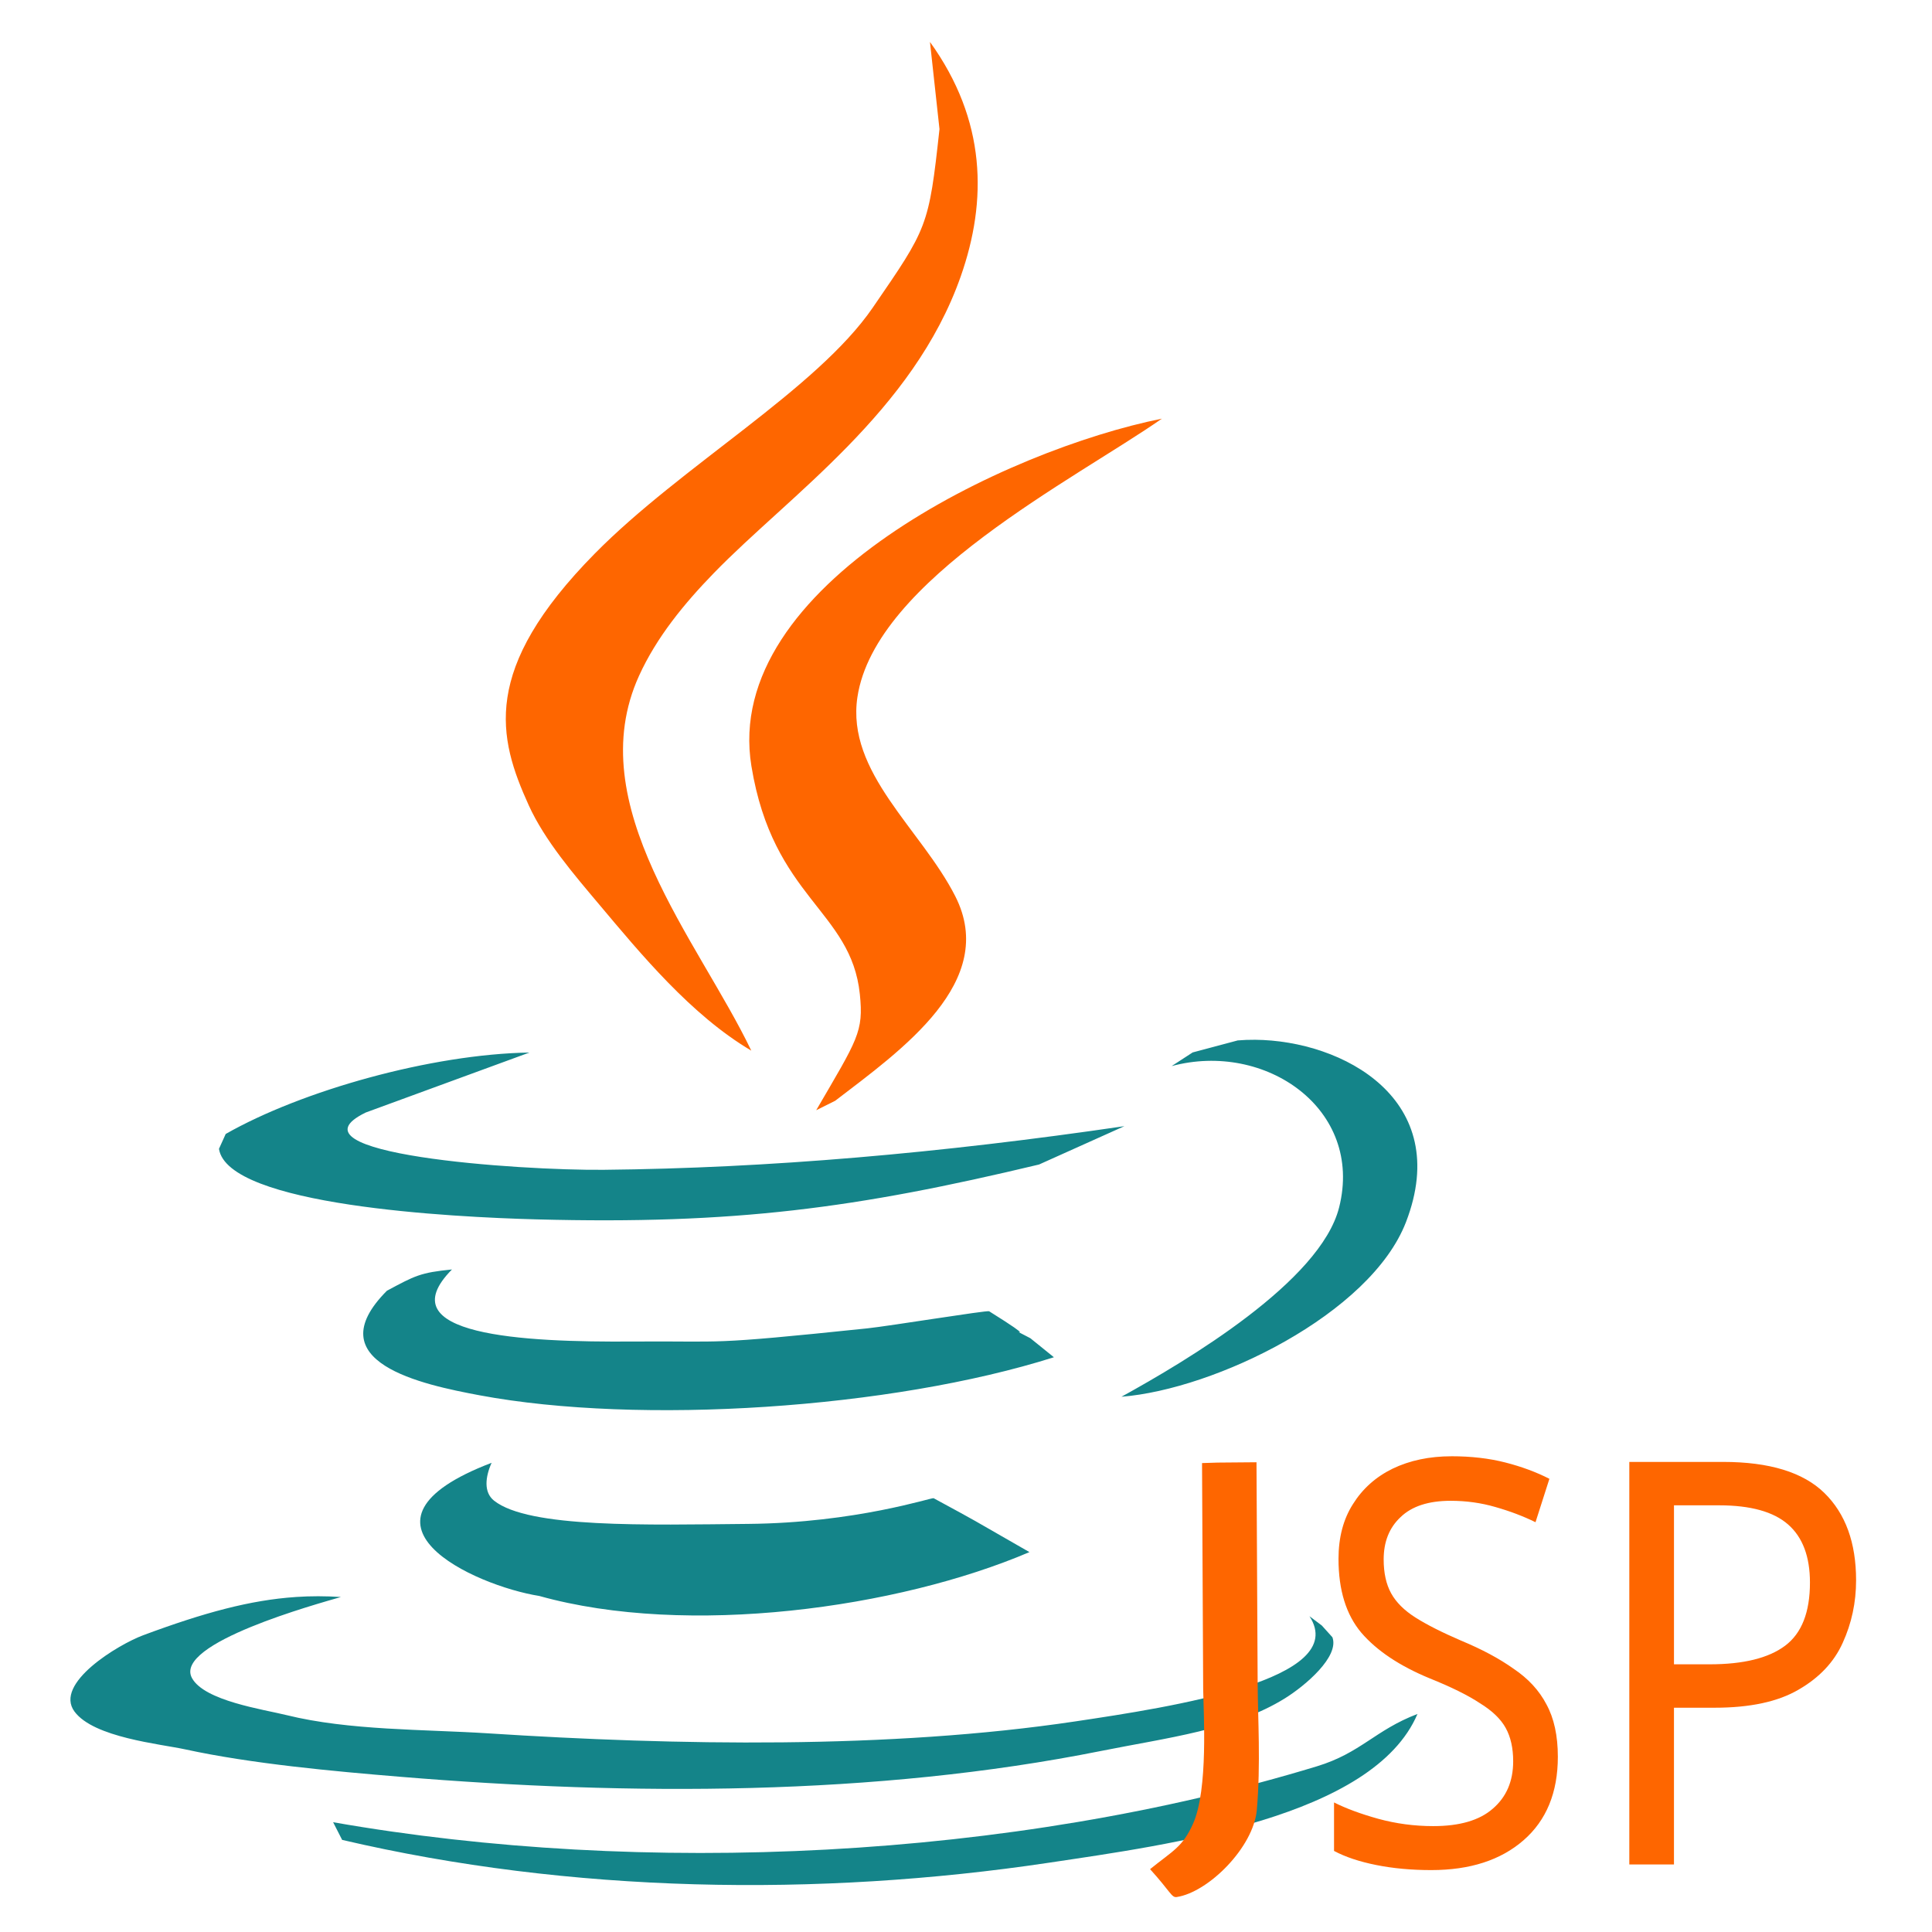
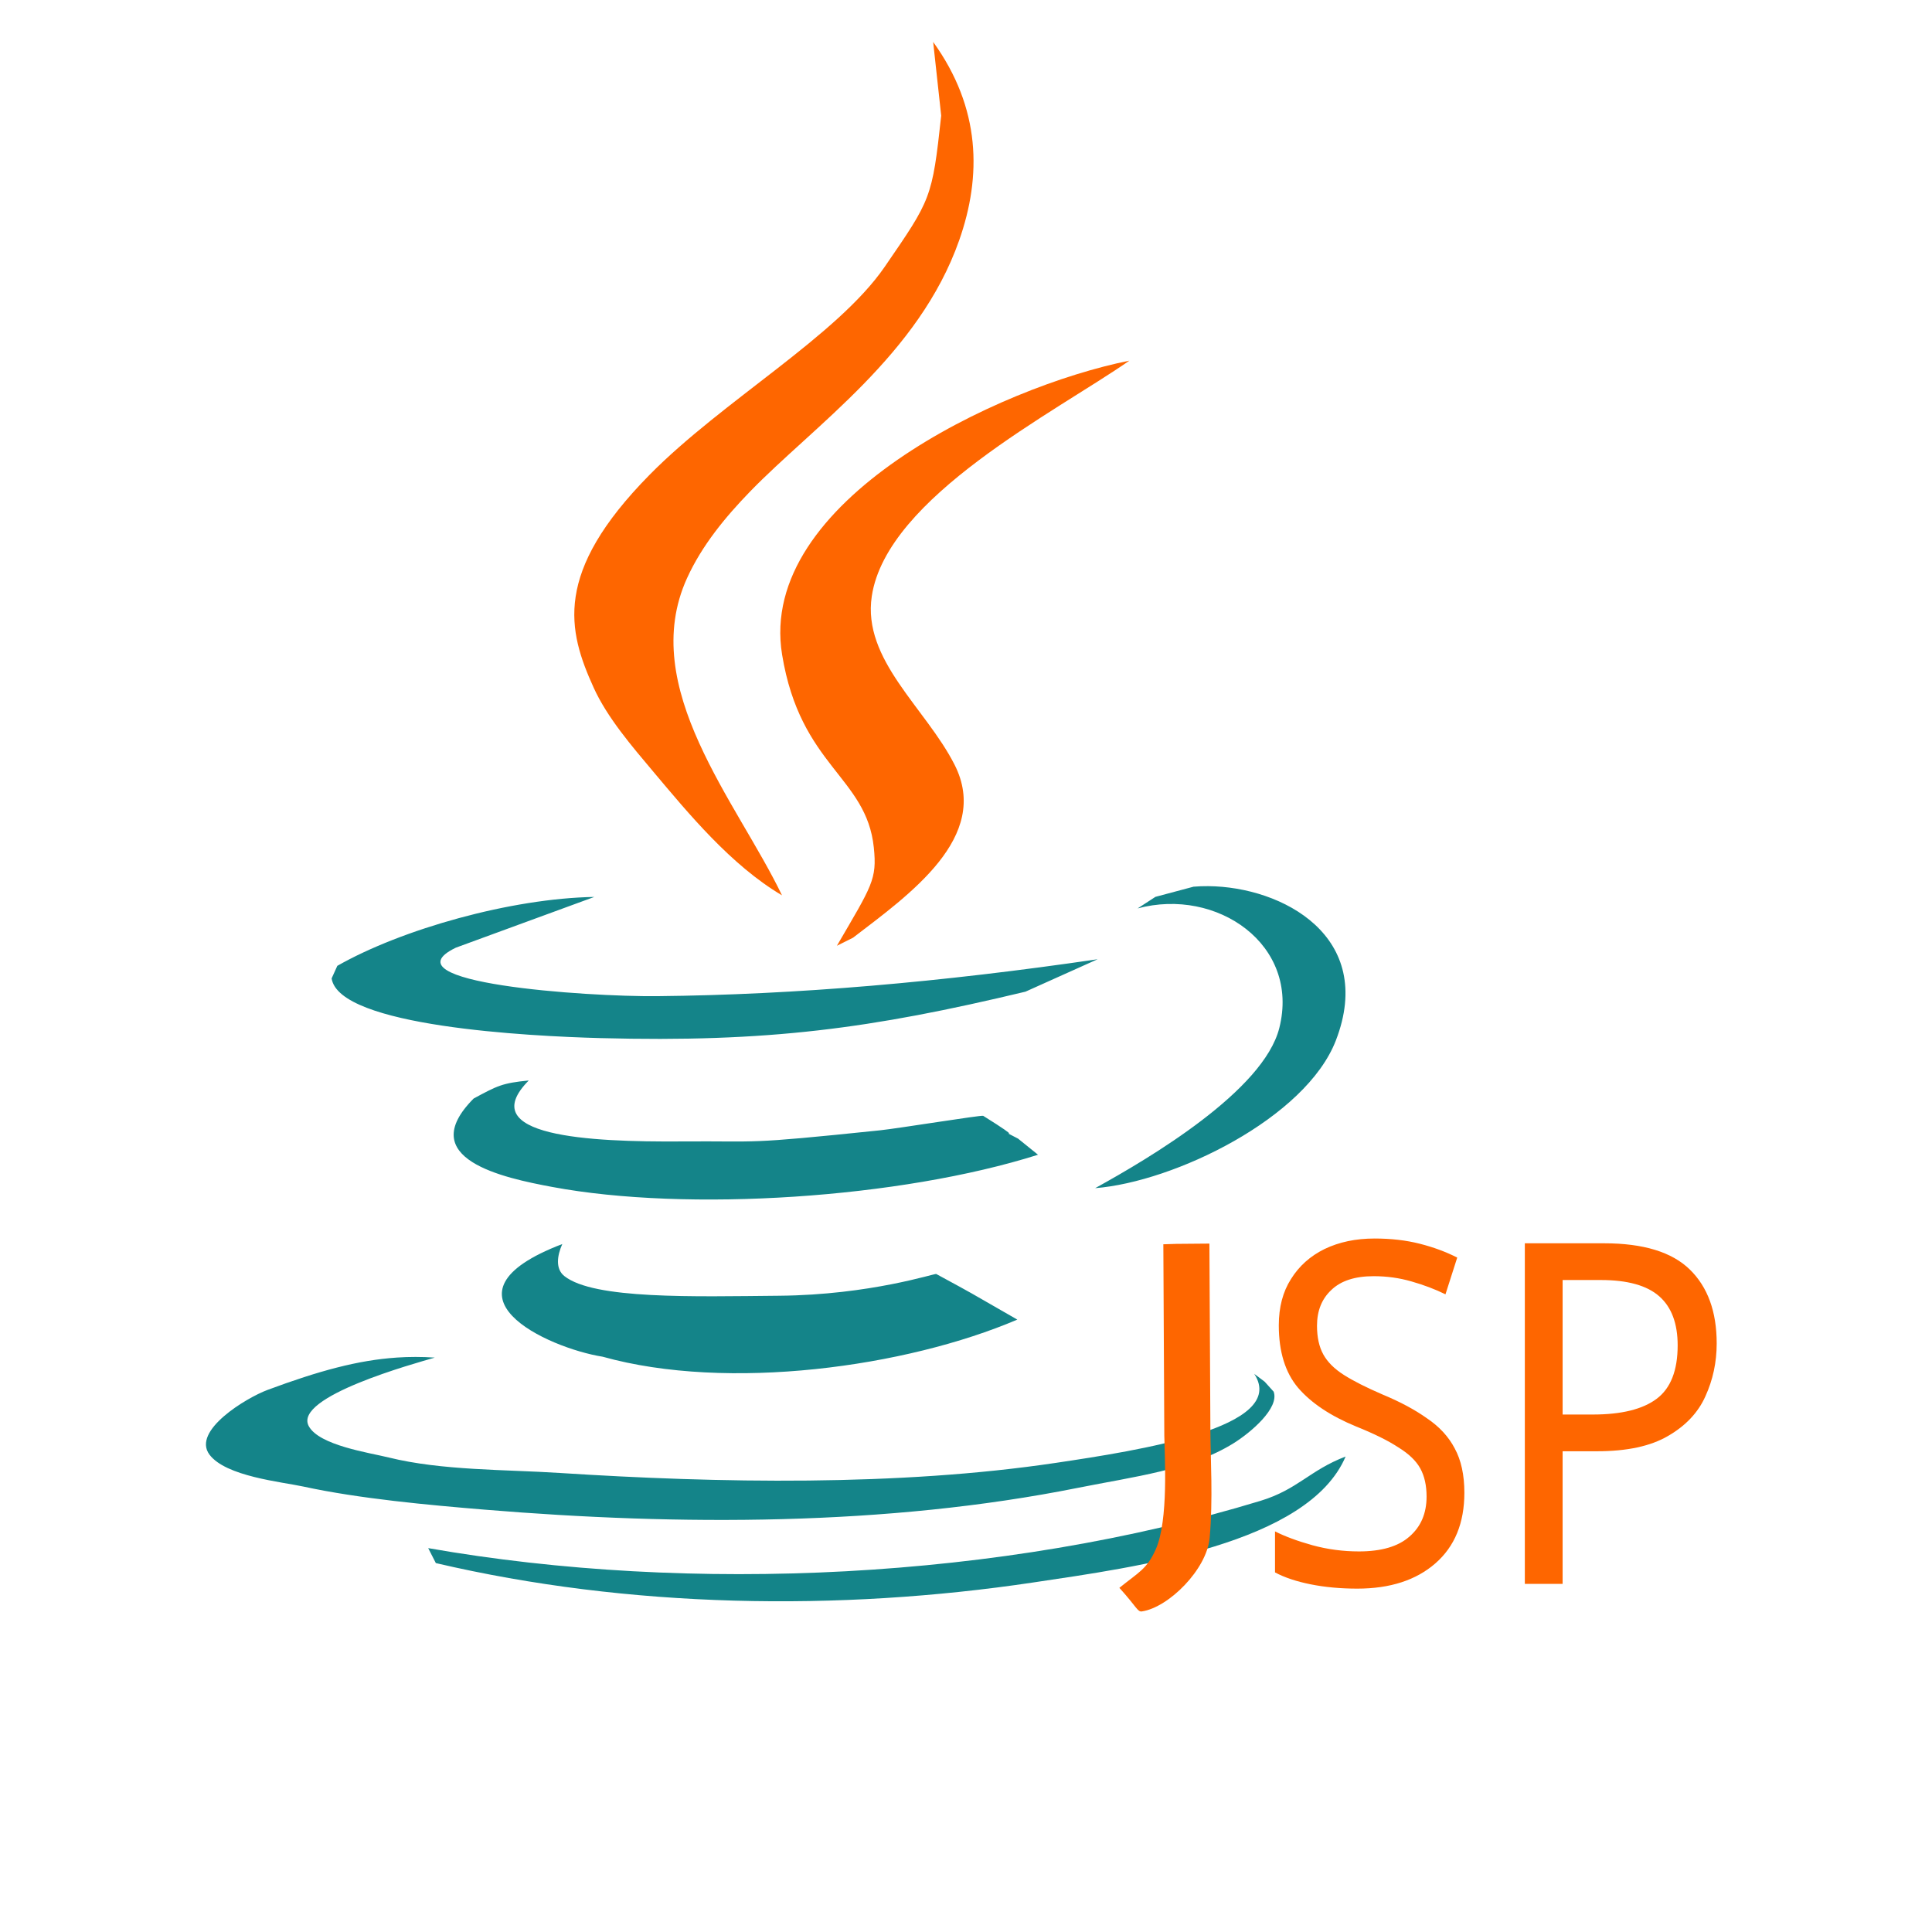
<svg xmlns="http://www.w3.org/2000/svg" version="1.1" id="svg1" width="128" height="128" viewBox="0 0 200 200">
  <defs id="defs1" />
-   <g id="g1" transform="translate(-0.267227,-3.000231)">
+   <g id="g1" transform="matrix(0.8460409,0,0,0.8460409,14.92565,-1.870077)">
    <path id="path1" style="display:inline;fill:#148489;fill-opacity:1;stroke:none" d="m 130.184,110.638 c -0.608,-0.005 -1.205,0.017 -1.787,0.066 l -4.665,1.244 -2.178,1.414 c 9.692,-2.609 19.908,4.434 17.338,14.631 -1.935,7.68 -15.82,15.898 -22.532,19.598 9.687,-0.767 25.78,-8.565 29.453,-18.077 4.897,-12.682 -6.507,-18.803 -15.629,-18.877 z m -75.107,1.32 c -10.17,0.165 -23.578,3.946 -31.445,8.43 l -0.697,1.539 c 0.896,5.885 24.142,7.072 32.883,7.303 20.475,0.541 33.094,-1.151 52.011,-5.68 l 8.834,-3.969 c -19.067,2.798 -36.869,4.35 -53.897,4.517 -8.751,0.086 -33.487,-1.636 -24.633,-5.932 z m -8.022,22.457 c -3.275,0.323 -3.833,0.646 -6.735,2.203 -7.377,7.407 3.69,9.717 9.582,10.82 16.572,3.102 42.648,1.396 59.465,-3.936 l -2.438,-1.97 c -0.935,-0.484 -1.187,-0.61 -1.217,-0.633 v -0.002 h 0.003 0.003 0.003 c 0.022,0.004 0.089,0.023 0.113,0.014 l 0.003,-0.002 h 0.002 v -0.003 h 0.003 v -0.002 -0.002 -0.002 -0.003 -0.002 -0.003 c -0.017,-0.083 -0.514,-0.485 -3.182,-2.152 -0.191,-0.119 -10.394,1.541 -12.613,1.772 -16.958,1.765 -14.365,1.291 -24.262,1.363 -11.394,0.083 -25.504,-0.62 -18.729,-7.461 z m 4.103,20.014 c -16.155,6.167 -1.785,12.718 4.936,13.785 15.338,4.29 37.152,1.27 50.74,-4.541 l -5.6,-3.214 c -2.64,-1.457 -0.063,-0.054 -4.32,-2.366 -0.175,-0.095 -8.063,2.558 -19.188,2.661 -10.482,0.097 -22.706,0.46 -26.316,-2.407 -1.095,-0.87 -0.899,-2.47 -0.252,-3.918 z m -20.289,13.894 c -4.673,0.317 -9.458,1.603 -15.785,3.959 -2.55,0.95 -9.274,4.977 -7.101,7.904 1.995,2.688 8.846,3.341 11.482,3.914 6.851,1.488 15.295,2.259 22.266,2.834 23.699,1.954 49.074,2.018 72.535,-2.678 6.816,-1.364 13.768,-2.19 18.99,-5.428 2.18,-1.352 5.671,-4.349 4.943,-6.338 l -1.099,-1.219 -1.275,-0.959 c 4.274,6.566 -14.275,9.398 -24.24,10.887 -19.284,2.882 -41.305,2.488 -60.76,1.238 -6.658,-0.428 -14.408,-0.285 -20.895,-1.889 -2.406,-0.595 -8.51,-1.474 -9.791,-3.838 -1.954,-3.606 13.093,-7.707 15.42,-8.387 -1.586,-0.106 -3.132,-0.107 -4.689,-0.002 z m 116.135,12.106 c -4.386,1.671 -5.854,4.031 -10.4,5.416 -31.645,9.638 -69.731,11.424 -101.852,5.791 l 0.934,1.83 c 23.627,5.525 49.265,5.937 73.133,2.367 12.582,-1.882 33.613,-4.686 38.186,-15.405 z" />
    <path id="path2" style="display:inline;fill:#fe6600;fill-opacity:1;stroke:none;stroke-width:0.463" d="m 150.542,153.753 c -2.295,0 -4.332,0.428 -6.113,1.284 -1.747,0.856 -3.117,2.082 -4.11,3.677 -0.993,1.556 -1.49,3.444 -1.49,5.661 0,3.229 0.788,5.778 2.363,7.646 1.61,1.868 3.973,3.443 7.089,4.727 2.226,0.895 3.956,1.751 5.188,2.568 1.267,0.778 2.157,1.634 2.671,2.568 0.514,0.934 0.771,2.082 0.771,3.444 0,2.062 -0.702,3.696 -2.106,4.902 -1.37,1.206 -3.425,1.809 -6.165,1.809 -1.952,0 -3.853,-0.253 -5.702,-0.759 -1.815,-0.506 -3.339,-1.07 -4.572,-1.692 v 5.019 c 1.164,0.623 2.62,1.109 4.367,1.459 1.747,0.35 3.647,0.525 5.702,0.525 4.007,0 7.192,-1.031 9.555,-3.093 2.363,-2.062 3.545,-4.941 3.545,-8.638 0,-2.179 -0.394,-3.988 -1.182,-5.428 -0.753,-1.44 -1.884,-2.665 -3.39,-3.677 -1.473,-1.051 -3.288,-2.023 -5.445,-2.918 -1.986,-0.856 -3.562,-1.653 -4.726,-2.393 -1.164,-0.739 -2.004,-1.576 -2.517,-2.51 -0.514,-0.934 -0.771,-2.101 -0.771,-3.502 0,-1.829 0.582,-3.288 1.747,-4.377 1.164,-1.128 2.894,-1.693 5.188,-1.693 1.61,0 3.151,0.214 4.623,0.642 1.507,0.428 2.894,0.953 4.161,1.576 l 1.438,-4.494 c -1.37,-0.7 -2.894,-1.264 -4.572,-1.692 -1.678,-0.428 -3.528,-0.642 -5.548,-0.642 z m 18.391,0.584 v 41.671 h 4.623 v -16.225 h 4.212 c 3.664,0 6.558,-0.623 8.682,-1.868 2.158,-1.245 3.681,-2.86 4.572,-4.844 0.925,-2.023 1.387,-4.183 1.387,-6.478 0,-3.891 -1.096,-6.906 -3.288,-9.046 -2.192,-2.14 -5.685,-3.21 -10.48,-3.21 z m -38.594,0.036 -4.025,0.034 -1.612,0.051 0.118,23.414 c 0.034,2.414 0.543,10.368 -1.05,13.922 -1.086,2.422 -2.072,2.78 -4.448,4.701 2.119,2.333 2.222,2.966 2.754,2.886 3.281,-0.491 7.955,-5.144 8.296,-9.017 0.415,-4.704 0.105,-9.566 0.087,-13.091 z m 43.218,4.458 h 4.675 c 3.253,0 5.634,0.661 7.141,1.984 1.507,1.323 2.26,3.327 2.26,6.011 0,3.074 -0.856,5.253 -2.569,6.537 -1.712,1.284 -4.315,1.926 -7.808,1.926 h -3.699 z" />
    <path id="path3" style="display:inline;fill:#fe6600;fill-opacity:1;stroke:none" d="m 96.537,7.341 0.985,9.022 C 96.416,26.518 96.281,26.595 90.617,34.844 84.798,43.319 70.802,51.218 61.849,60.297 50.014,72.3 51.82,79.352 55.002,86.362 c 1.659,3.655 4.701,7.189 7.275,10.248 4.324,5.14 9.53,11.469 15.764,15.152 C 72.583,100.368 60.327,86.349 66.42,72.958 68.242,68.953 71.096,65.488 74.139,62.351 81.952,54.295 94.798,45.617 99.722,31.614 102.485,23.758 102.382,15.448 96.537,7.341 Z M 120.545,46.341 c -15.93,3.187 -45.569,17.171 -42.491,35.971 2.238,13.668 10.324,14.913 11.223,23.601 0.405,3.918 -0.221,4.64 -4.518,12.019 l 1.971,-0.984 C 93.608,111.677 103.655,104.627 99.156,95.776 95.624,88.828 87.855,82.968 89.027,75.165 90.854,63.009 111.584,52.591 120.545,46.341 Z" />
  </g>
</svg>
